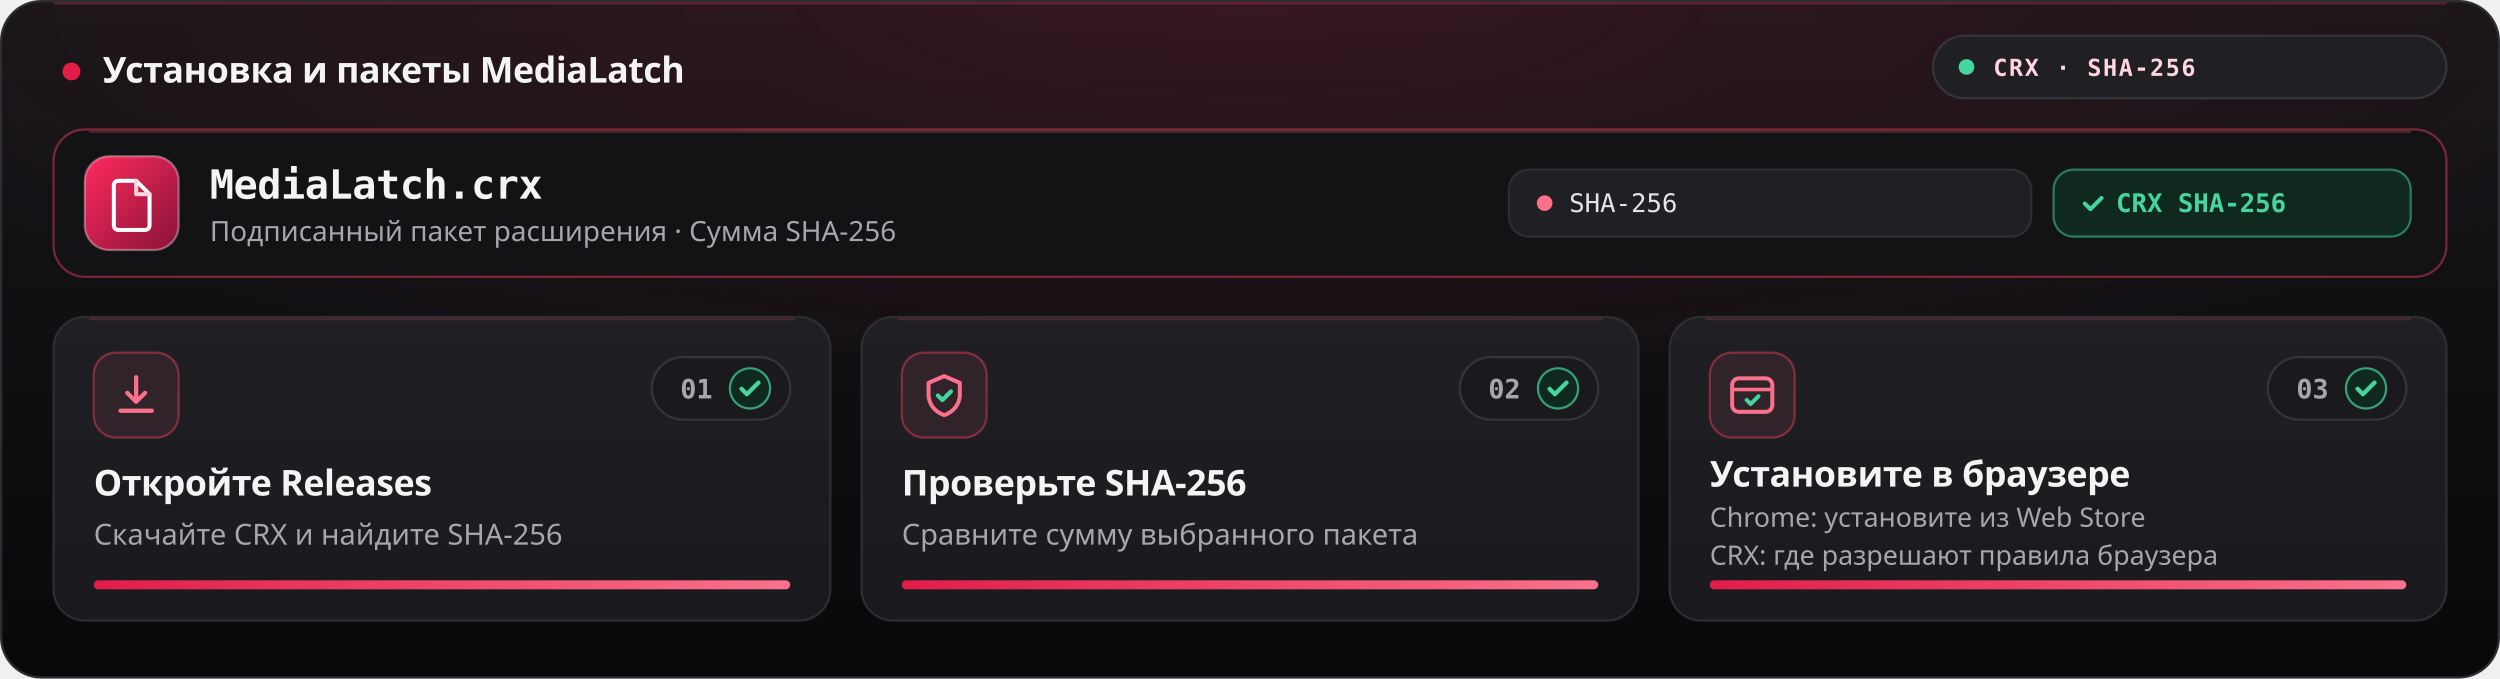
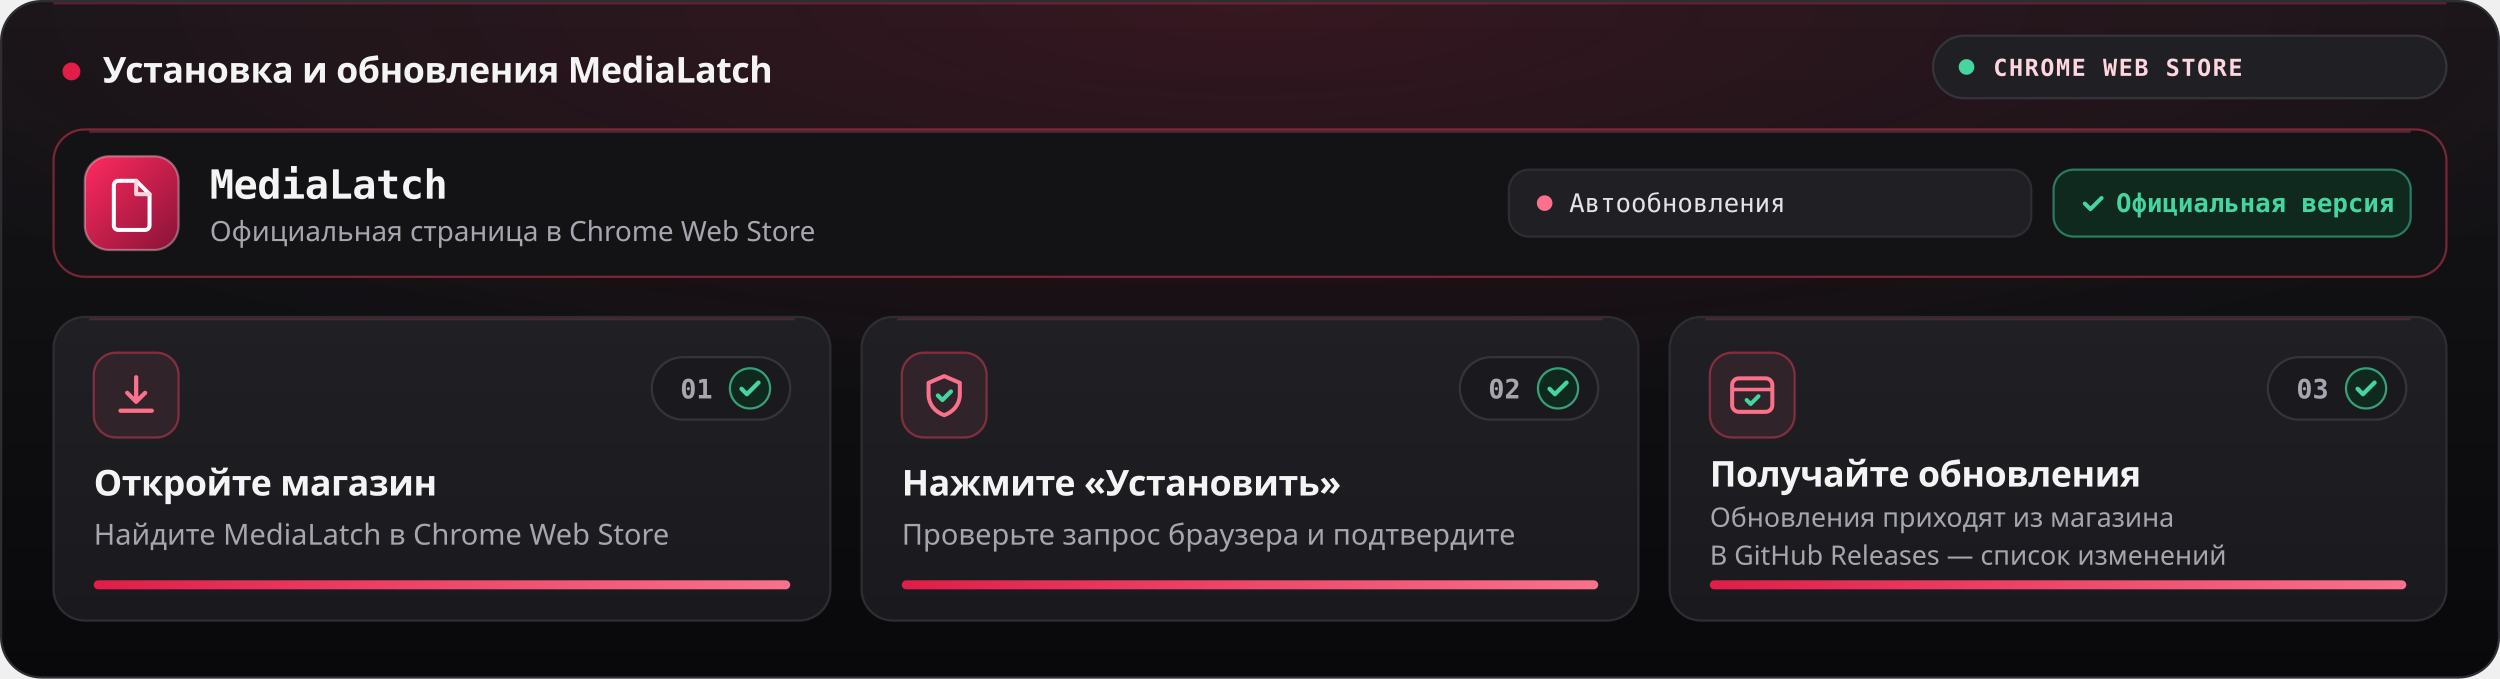
- <svg xmlns="http://www.w3.org/2000/svg" width="1120" height="304" viewBox="0 0 1120 304" role="img" aria-label="Установка MediaLatch: подписанный CRX и 3 шага проверки">
+ <svg xmlns="http://www.w3.org/2000/svg" width="1120" height="304" viewBox="0 0 1120 304" role="img" aria-label="Установка и обновления MediaLatch через Chrome Web Store">
  <defs>
    <linearGradient id="instBg" x1="0" y1="0" x2="0" y2="1">
      <stop offset="0%" stop-color="#161619" />
      <stop offset="100%" stop-color="#09090b" />
    </linearGradient>
    <linearGradient id="instCard" x1="0" y1="0" x2="0" y2="1">
      <stop offset="0%" stop-color="#202024" />
      <stop offset="100%" stop-color="#1a1a1e" />
    </linearGradient>
    <linearGradient id="instProgress" x1="0" y1="0" x2="1" y2="0">
      <stop offset="0%" stop-color="#e11d48" />
      <stop offset="100%" stop-color="#fb718b" />
    </linearGradient>
    <linearGradient id="pkgBadgeGrad" x1="0" y1="0" x2="1" y2="1">
      <stop offset="0%" stop-color="#ff2a5f" />
      <stop offset="100%" stop-color="#881337" />
    </linearGradient>
    <radialGradient id="instGlow" cx="50%" cy="0%" r="60%">
      <stop offset="0%" stop-color="#e11d48" stop-opacity="0.16" />
      <stop offset="100%" stop-color="#e11d48" stop-opacity="0" />
    </radialGradient>
    <style>
.root{font-family:"Segoe UI Variable Text","Segoe UI",system-ui,sans-serif}
.mono{font-family:ui-monospace,"Cascadia Mono",Consolas,monospace}
@keyframes stepFocus1{0%{opacity:0}3.75%{opacity:0}5.438%{opacity:1}12.188%{opacity:1}15%{opacity:0}100%{opacity:0}}
@keyframes stepBar1{0%{transform:scaleX(.02);opacity:.35}3.75%{transform:scaleX(.02);opacity:.35}13.75%{transform:scaleX(1);opacity:1}87.5%{transform:scaleX(1);opacity:1}90%{transform:scaleX(1);opacity:0}90.012%{transform:scaleX(.02);opacity:0}95%{transform:scaleX(.02);opacity:.35}100%{transform:scaleX(.02);opacity:.35}}
@keyframes stepCheck1{0%{opacity:0}13.75%{opacity:0}16%{opacity:1}87.5%{opacity:1}90%{opacity:0}100%{opacity:0}}
@keyframes stepFocus2{0%{opacity:0}18.75%{opacity:0}20.438%{opacity:1}27.187%{opacity:1}30%{opacity:0}100%{opacity:0}}
@keyframes stepBar2{0%{transform:scaleX(.02);opacity:.35}18.75%{transform:scaleX(.02);opacity:.35}28.75%{transform:scaleX(1);opacity:1}87.5%{transform:scaleX(1);opacity:1}90%{transform:scaleX(1);opacity:0}90.012%{transform:scaleX(.02);opacity:0}95%{transform:scaleX(.02);opacity:.35}100%{transform:scaleX(.02);opacity:.35}}
@keyframes stepCheck2{0%{opacity:0}28.75%{opacity:0}31%{opacity:1}87.5%{opacity:1}90%{opacity:0}100%{opacity:0}}
@keyframes stepFocus3{0%{opacity:0}33.75%{opacity:0}35.438%{opacity:1}42.188%{opacity:1}45%{opacity:0}100%{opacity:0}}
@keyframes stepBar3{0%{transform:scaleX(.02);opacity:.35}33.75%{transform:scaleX(.02);opacity:.35}43.75%{transform:scaleX(1);opacity:1}87.5%{transform:scaleX(1);opacity:1}90%{transform:scaleX(1);opacity:0}90.012%{transform:scaleX(.02);opacity:0}95%{transform:scaleX(.02);opacity:.35}100%{transform:scaleX(.02);opacity:.35}}
@keyframes stepCheck3{0%{opacity:0}43.75%{opacity:0}46%{opacity:1}87.5%{opacity:1}90%{opacity:0}100%{opacity:0}}
.step-focus{opacity:0;animation:stepFocus1 8s cubic-bezier(.23,1,.32,1) infinite both}
.step-bar{transform-box:fill-box;transform-origin:left center;animation:stepBar1 8s cubic-bezier(.77,0,.175,1) infinite both}
.step-check{animation:stepCheck1 8s cubic-bezier(.23,1,.32,1) infinite both}
@media(prefers-reduced-motion:reduce){.step-focus,.step-bar,.step-check{animation:none}}
</style>
  </defs>
  <g class="root" data-panel="surface">
    <rect x="0.5" y="0.5" width="1119" height="303" rx="18" fill="url(#instBg)" stroke="#2d2d33" stroke-width="1" />
    <rect x="1" y="1" width="1118" height="302" rx="17.5" fill="url(#instGlow)" />
    <line x1="24" y1="1.5" x2="1096" y2="1.5" stroke="#f43f5e" stroke-opacity="0.28" stroke-width="1" />
    <g transform="translate(24 18)">
      <circle cx="8" cy="14" r="4" fill="#e11d48" />
-       <text x="22" y="19" fill="#f4f4f5" font-size="16" font-weight="600" letter-spacing="-0.2">Установка и пакеты MediaLatch</text>
+       <text x="22" y="19" fill="#f4f4f5" font-size="16" font-weight="600" letter-spacing="-0.2">Установка и обновления MediaLatch</text>
    </g>
    <g transform="translate(866 16)" data-panel="surface">
      <rect width="230" height="28" rx="14" fill="#202024" stroke="#34343b" stroke-width="1" />
      <circle cx="15" cy="14" r="3.5" fill="#45d6a0" />
-       <text x="27" y="18" fill="#ffd6e0" font-size="10.5" font-weight="600" letter-spacing="0.7" class="mono">CRX · SHA-256</text>
+       <text x="27" y="18" fill="#ffd6e0" font-size="10.5" font-weight="600" letter-spacing="0.7" class="mono">CHROME WEB STORE</text>
    </g>
    <g transform="translate(24 58)" data-panel="surface">
      <rect width="1072" height="66" rx="14" fill="#131316" stroke="#f43f5e" stroke-opacity="0.45" stroke-width="1" class="pkg-card" />
      <line x1="16" y1="1" x2="1056" y2="1" stroke="#fb718b" stroke-opacity="0.24" stroke-width="1" />
      <g transform="translate(14 12)">
        <rect width="42" height="42" rx="11" fill="url(#pkgBadgeGrad)" stroke="#ffd6e0" stroke-opacity="0.4" stroke-width="1" />
        <path d="M15 11h8l6 6v14a2 2 0 0 1-2 2H15a2 2 0 0 1-2-2V13a2 2 0 0 1 2-2Z" fill="none" stroke="#ffffff" stroke-width="1.8" stroke-linejoin="round" />
        <path d="M23 11v6h6" fill="none" stroke="#ffd6e0" stroke-width="1.8" stroke-linecap="round" stroke-linejoin="round" />
      </g>
-       <text x="70" y="31" fill="#f4f4f5" font-size="18" font-weight="700" letter-spacing="-0.2" class="mono">MediaLatch.crx</text>
-       <text x="70" y="50" fill="#a6a6af" font-size="12.5">Подписанный пакет расширения · Сумма SHA-256</text>
+       <text x="70" y="31" fill="#f4f4f5" font-size="18" font-weight="700" letter-spacing="-0.2" class="mono">MediaLatch</text>
+       <text x="70" y="50" fill="#a6a6af" font-size="12.5">Официальная страница в Chrome Web Store</text>
      <g transform="translate(652 18)" data-panel="surface">
        <rect width="234" height="30" rx="9" fill="#202024" stroke="#2d2d33" stroke-width="1" />
        <path d="M14 15h12M20 9v12" stroke="#fb718b" stroke-width="1.6" stroke-linecap="round" opacity="0" />
        <circle cx="16" cy="15" r="3.5" fill="#fb718b" />
-         <text x="27" y="19" fill="#e4e4e7" font-size="11.5" font-weight="500" class="mono">SHA-256</text>
+         <text x="27" y="19" fill="#e4e4e7" font-size="11.5" font-weight="500" class="mono">Автообновления</text>
      </g>
      <g transform="translate(896 18)" data-panel="surface">
        <rect width="160" height="30" rx="9" fill="#10291f" stroke="#45d6a0" stroke-opacity="0.5" stroke-width="1" />
        <path d="m14 15.2 2.5 2.5 5-5" fill="none" stroke="#45d6a0" stroke-width="1.8" stroke-linecap="round" stroke-linejoin="round" />
-         <text x="28" y="19" fill="#45d6a0" font-size="11.5" font-weight="600" class="mono">CRX SHA-256</text>
+         <text x="28" y="19" fill="#45d6a0" font-size="11.5" font-weight="600" class="mono">Официальная версия</text>
      </g>
    </g>
    <g transform="translate(24 142)" data-card="install" data-panel="surface">
      <rect width="348" height="136" rx="14" fill="url(#instCard)" stroke="#2d2d33" stroke-width="1" />
      <rect width="348" height="136" rx="14" fill="none" stroke="#f43f5e" stroke-width="1.3" class="step-focus" style="animation-name:stepFocus1" />
      <line x1="16" y1="1" x2="332" y2="1" stroke="#f43f5e" stroke-opacity="0.22" stroke-width="1" />
      <g transform="translate(18 16)">
        <rect width="38" height="38" rx="10" fill="#302329" stroke="#f43f5e" stroke-opacity="0.45" stroke-width="1" />
        <g transform="translate(7 7)">
          <path d="M12 4v11m0 0-4-4m4 4 4-4M5 19h14" fill="none" stroke="#fb718b" stroke-width="1.9" stroke-linecap="round" stroke-linejoin="round" />
        </g>
      </g>
      <g transform="translate(268 18)" data-panel="surface">
        <rect width="62" height="28" rx="14" fill="#1a1a1e" stroke="#34343b" stroke-width="1" />
        <text x="20" y="18.5" text-anchor="middle" fill="#a6a6af" font-size="12" font-weight="700" class="mono">01</text>
        <g class="step-check" style="animation-name:stepCheck1" transform="translate(34 4)">
          <circle cx="10" cy="10" r="9" fill="#10291f" stroke="#45d6a0" stroke-opacity="0.7" stroke-width="1" />
          <path d="m6.2 10.2 2.4 2.4 5.2-5.2" fill="none" stroke="#45d6a0" stroke-width="1.9" stroke-linecap="round" stroke-linejoin="round" />
        </g>
      </g>
-       <text x="18" y="80" fill="#f4f4f5" font-size="16" font-weight="600" letter-spacing="-0.2">Откройте Releases</text>
-       <text x="18" y="102" fill="#a6a6af" font-size="13">Скачайте CRX и найдите SHA-256</text>
+       <text x="18" y="80" fill="#f4f4f5" font-size="16" font-weight="600" letter-spacing="-0.2">Откройте магазин</text>
+       <text x="18" y="102" fill="#a6a6af" font-size="13">Найдите MediaLatch в Chrome Web Store</text>
      <rect x="18" y="118" width="312" height="4" rx="2" fill="#29292e" />
      <rect x="18" y="118" width="312" height="4" rx="2" fill="url(#instProgress)" class="step-bar" style="animation-name:stepBar1" />
    </g>
    <g transform="translate(386 142)" data-card="install" data-panel="surface">
      <rect width="348" height="136" rx="14" fill="url(#instCard)" stroke="#2d2d33" stroke-width="1" />
      <rect width="348" height="136" rx="14" fill="none" stroke="#f43f5e" stroke-width="1.3" class="step-focus" style="animation-name:stepFocus2" />
      <line x1="16" y1="1" x2="332" y2="1" stroke="#f43f5e" stroke-opacity="0.22" stroke-width="1" />
      <g transform="translate(18 16)">
        <rect width="38" height="38" rx="10" fill="#302329" stroke="#f43f5e" stroke-opacity="0.45" stroke-width="1" />
        <g transform="translate(7 7)">
          <path d="M12 3.5 19 6.5v5.2c0 4.5-3 7.9-7 9.3-4-1.4-7-4.8-7-9.3V6.5l7-3Z" fill="none" stroke="#fb718b" stroke-width="1.8" stroke-linejoin="round" />
          <path d="m9.2 12.2 2 2 3.8-3.8" fill="none" stroke="#45d6a0" stroke-width="1.9" stroke-linecap="round" stroke-linejoin="round" />
        </g>
      </g>
      <g transform="translate(268 18)" data-panel="surface">
        <rect width="62" height="28" rx="14" fill="#1a1a1e" stroke="#34343b" stroke-width="1" />
        <text x="20" y="18.5" text-anchor="middle" fill="#a6a6af" font-size="12" font-weight="700" class="mono">02</text>
        <g class="step-check" style="animation-name:stepCheck2" transform="translate(34 4)">
          <circle cx="10" cy="10" r="9" fill="#10291f" stroke="#45d6a0" stroke-opacity="0.7" stroke-width="1" />
          <path d="m6.2 10.2 2.4 2.4 5.2-5.2" fill="none" stroke="#45d6a0" stroke-width="1.9" stroke-linecap="round" stroke-linejoin="round" />
        </g>
      </g>
-       <text x="18" y="80" fill="#f4f4f5" font-size="16" font-weight="600" letter-spacing="-0.2">Проверьте SHA-256</text>
-       <text x="18" y="102" fill="#a6a6af" font-size="13">Сравните сумму выбранного пакета</text>
+       <text x="18" y="80" fill="#f4f4f5" font-size="16" font-weight="600" letter-spacing="-0.2">Нажмите «Установить»</text>
+       <text x="18" y="102" fill="#a6a6af" font-size="13">Проверьте запрос браузера и подтвердите</text>
      <rect x="18" y="118" width="312" height="4" rx="2" fill="#29292e" />
      <rect x="18" y="118" width="312" height="4" rx="2" fill="url(#instProgress)" class="step-bar" style="animation-name:stepBar2" />
    </g>
    <g transform="translate(748 142)" data-card="install" data-panel="surface">
      <rect width="348" height="136" rx="14" fill="url(#instCard)" stroke="#2d2d33" stroke-width="1" />
      <rect width="348" height="136" rx="14" fill="none" stroke="#f43f5e" stroke-width="1.3" class="step-focus" style="animation-name:stepFocus3" />
      <line x1="16" y1="1" x2="332" y2="1" stroke="#f43f5e" stroke-opacity="0.22" stroke-width="1" />
      <g transform="translate(18 16)">
        <rect width="38" height="38" rx="10" fill="#302329" stroke="#f43f5e" stroke-opacity="0.45" stroke-width="1" />
        <g transform="translate(7 7)">
          <rect x="3" y="4.5" width="18" height="15" rx="3" fill="none" stroke="#fb718b" stroke-width="1.8" />
          <path d="M3 9.5h18" fill="none" stroke="#fb718b" stroke-width="1.6" />
          <path d="m9.5 14.2 1.8 1.8 3.5-3.5" fill="none" stroke="#45d6a0" stroke-width="1.8" stroke-linecap="round" stroke-linejoin="round" />
        </g>
      </g>
      <g transform="translate(268 18)" data-panel="surface">
        <rect width="62" height="28" rx="14" fill="#1a1a1e" stroke="#34343b" stroke-width="1" />
        <text x="20" y="18.5" text-anchor="middle" fill="#a6a6af" font-size="12" font-weight="700" class="mono">03</text>
        <g class="step-check" style="animation-name:stepCheck3" transform="translate(34 4)">
          <circle cx="10" cy="10" r="9" fill="#10291f" stroke="#45d6a0" stroke-opacity="0.7" stroke-width="1" />
          <path d="m6.2 10.2 2.4 2.4 5.2-5.2" fill="none" stroke="#45d6a0" stroke-width="1.9" stroke-linecap="round" stroke-linejoin="round" />
        </g>
      </g>
-       <text x="18" y="76" fill="#f4f4f5" font-size="16" font-weight="600" letter-spacing="-0.2">Установите в браузере</text>
-       <text x="18" y="94" fill="#a6a6af" font-size="12">Chrome: установите из Web Store</text>
-       <text x="18" y="111" fill="#a6a6af" font-size="12">CRX: где разрешают правила браузера</text>
+       <text x="18" y="76" fill="#f4f4f5" font-size="16" font-weight="600" letter-spacing="-0.2">Получайте обновления</text>
+       <text x="18" y="94" fill="#a6a6af" font-size="12">Обновления приходят из магазина</text>
+       <text x="18" y="111" fill="#a6a6af" font-size="12">В GitHub Releases — список изменений</text>
      <rect x="18" y="118" width="312" height="4" rx="2" fill="#29292e" />
      <rect x="18" y="118" width="312" height="4" rx="2" fill="url(#instProgress)" class="step-bar" style="animation-name:stepBar3" />
    </g>
  </g>
</svg>
